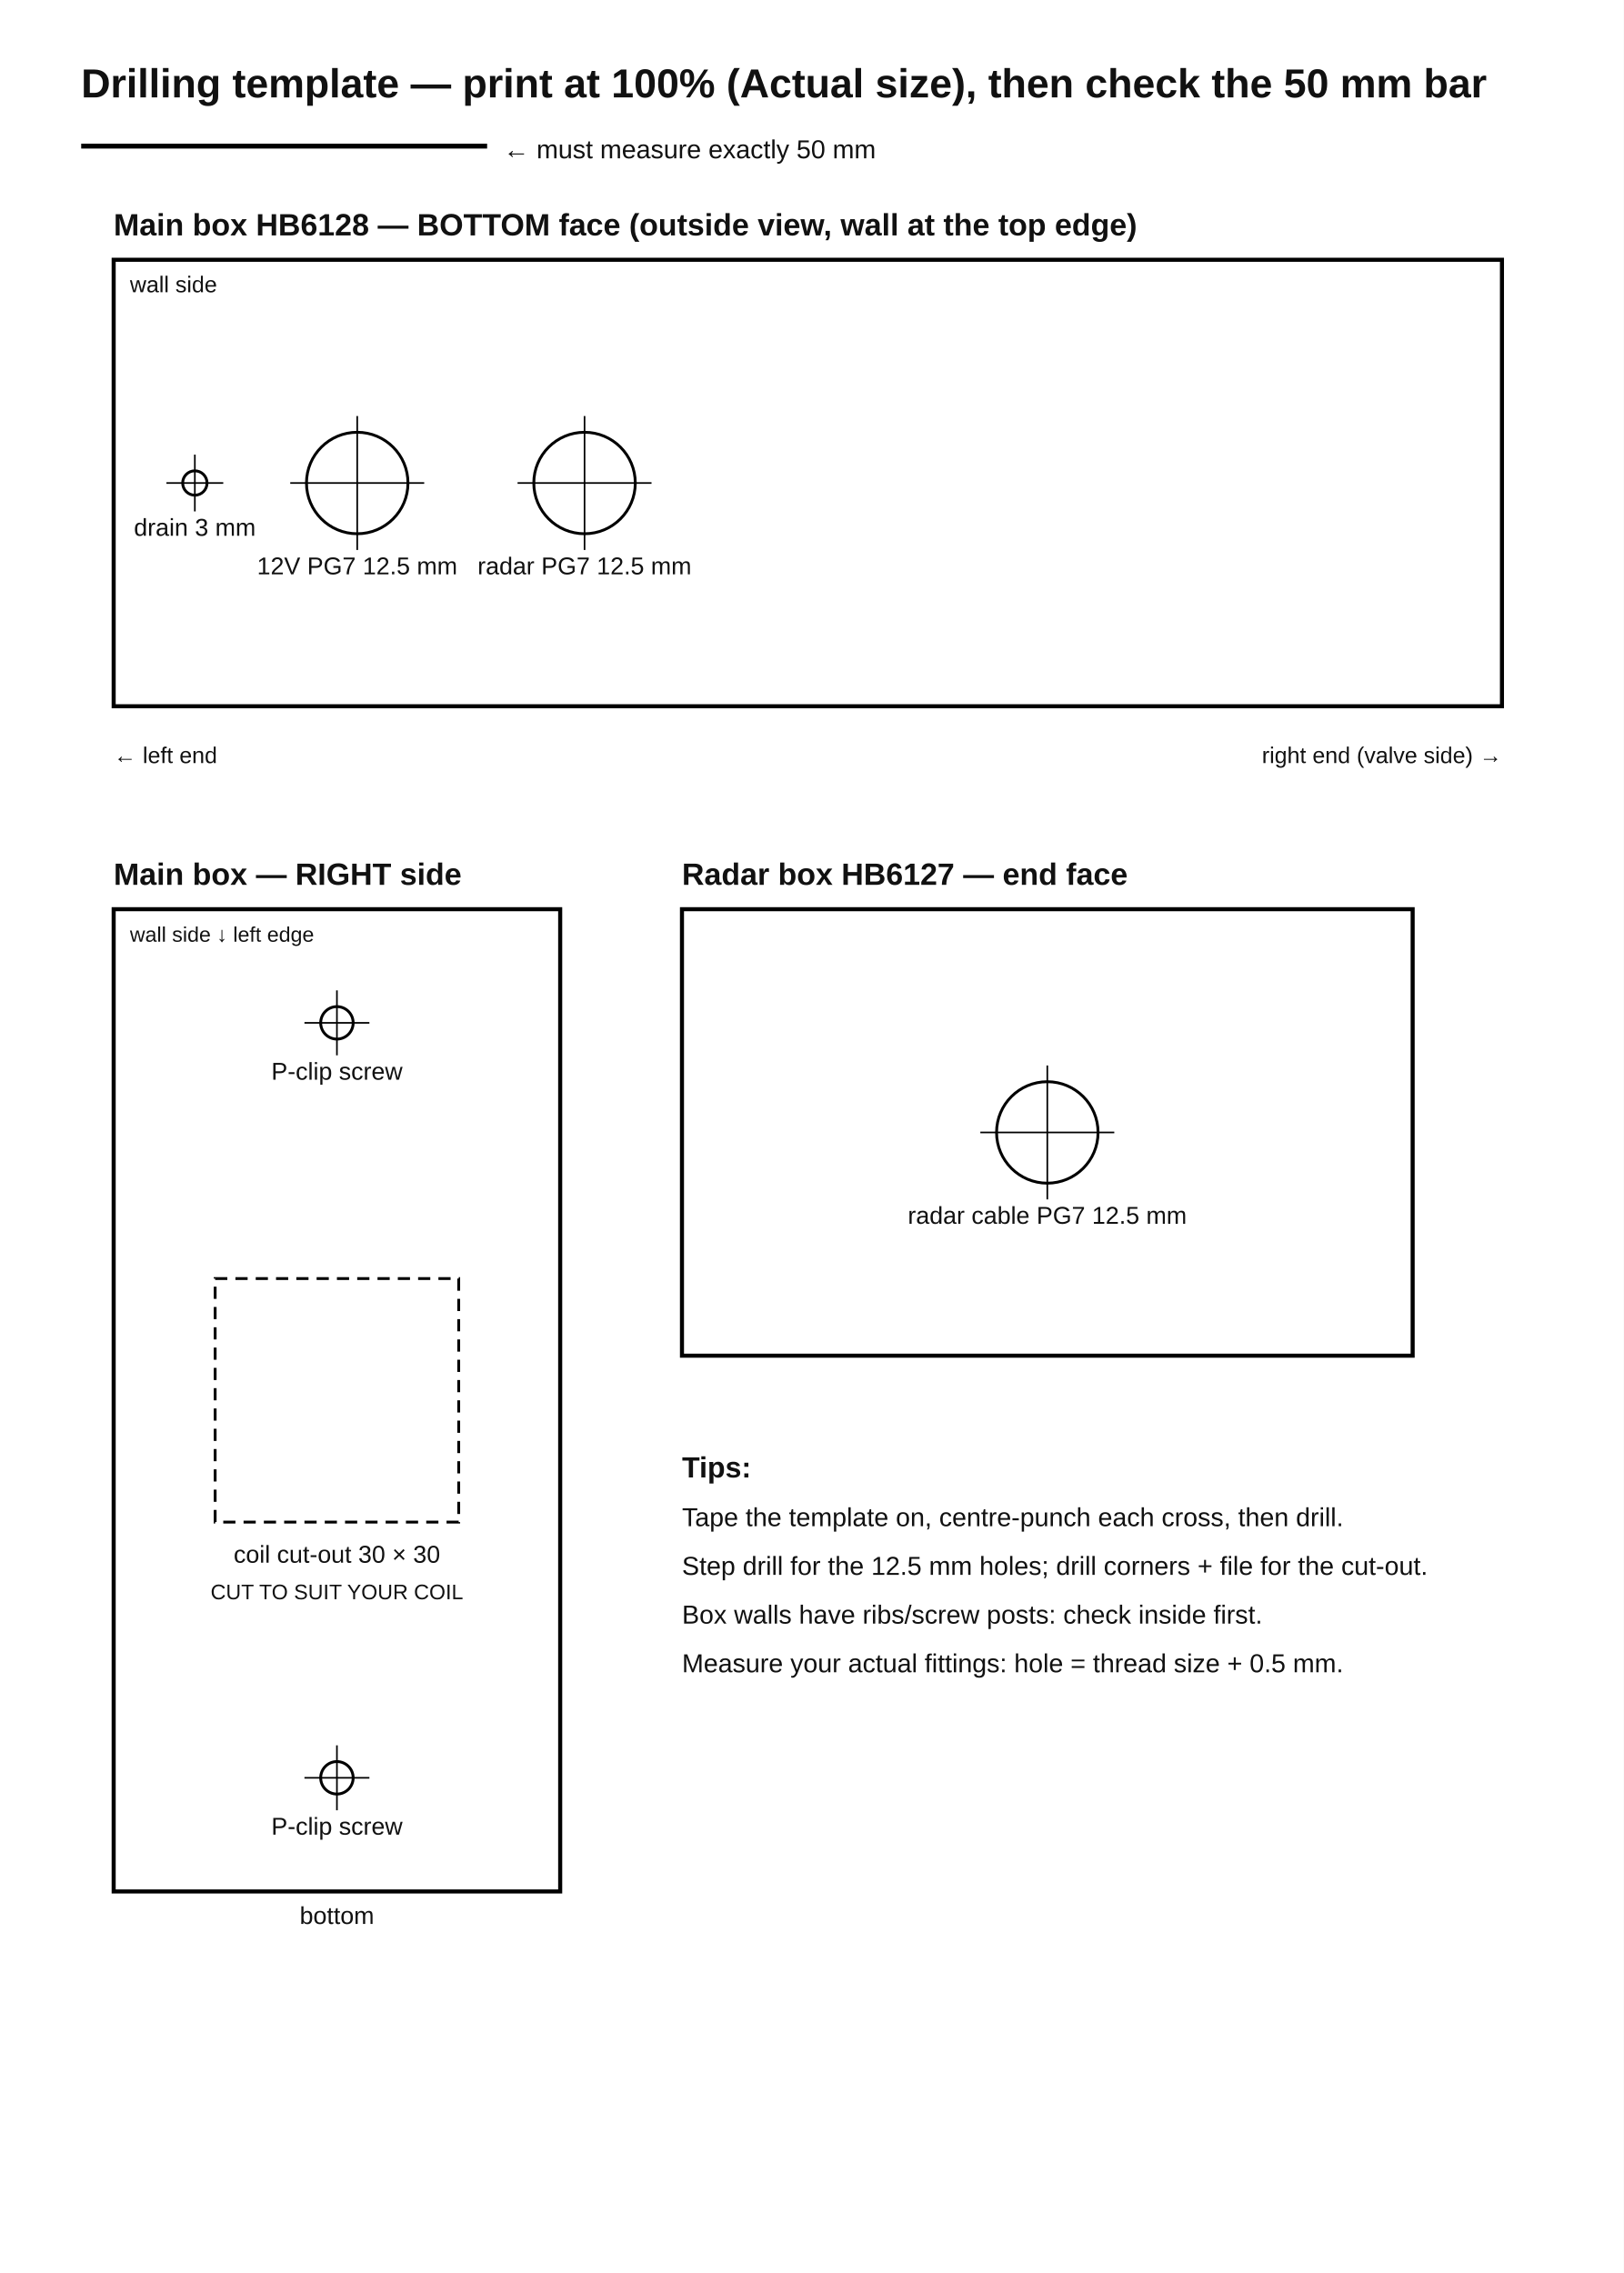
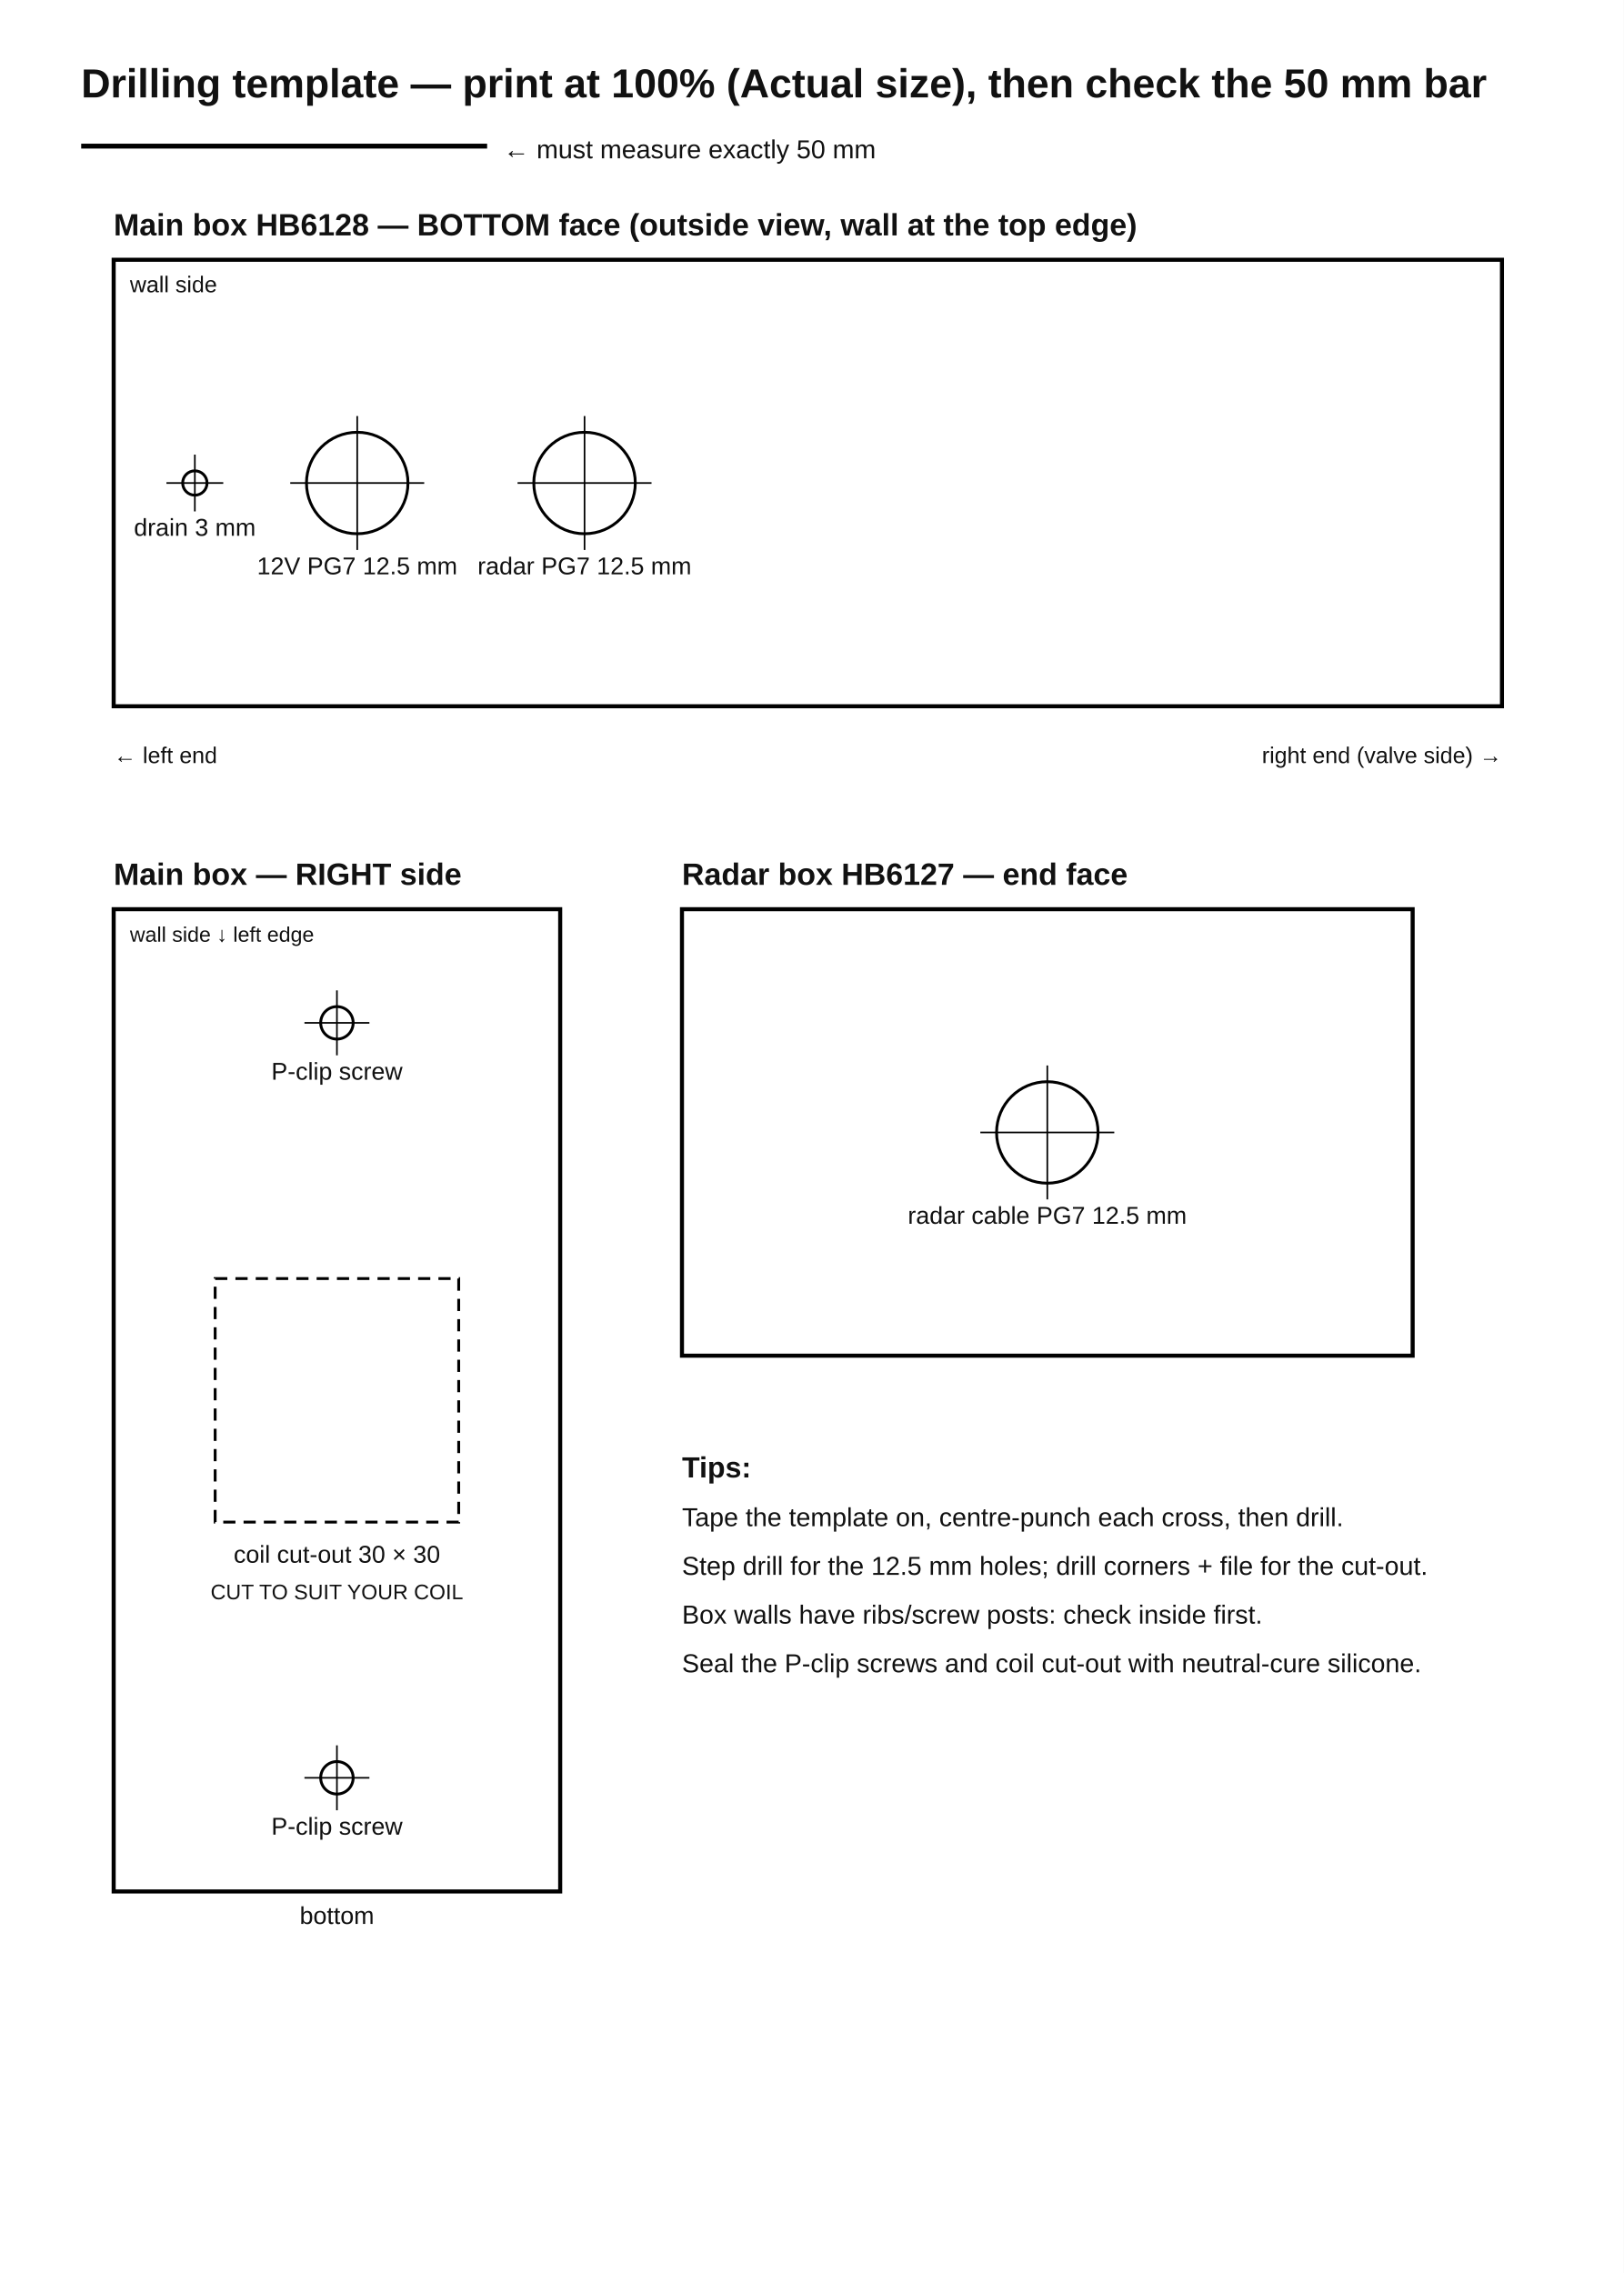
<svg xmlns="http://www.w3.org/2000/svg" viewBox="0 0 200 280" width="200mm" height="280mm" font-family="Arial, Helvetica, sans-serif">
  <rect width="200" height="280" fill="#fff" />
  <text x="10" y="12" font-size="5" text-anchor="start" font-weight="bold" fill="#111">Drilling template — print at 100% (Actual size), then check the 50 mm bar</text>
  <line x1="10" y1="18" x2="60" y2="18" stroke="#000" stroke-width="0.6" />
  <text x="62" y="19.5" font-size="3.2" text-anchor="start" fill="#111">← must measure exactly 50 mm</text>
  <text x="14" y="29" font-size="3.8" text-anchor="start" font-weight="bold" fill="#111">Main box HB6128 — BOTTOM face (outside view, wall at the top edge)</text>
  <rect x="14" y="32" width="171" height="55" fill="none" stroke="#000" stroke-width="0.5" />
  <text x="16" y="36" font-size="2.8" text-anchor="start" fill="#111">wall side</text>
  <circle cx="24" cy="59.5" r="1.5" fill="none" stroke="#000" stroke-width="0.35" />
  <line x1="20.5" y1="59.5" x2="27.5" y2="59.5" stroke="#000" stroke-width="0.2" />
  <line x1="24" y1="56.0" x2="24" y2="63.0" stroke="#000" stroke-width="0.2" />
  <text x="24" y="66.0" font-size="3" text-anchor="middle" fill="#111">drain 3 mm</text>
  <circle cx="44" cy="59.5" r="6.25" fill="none" stroke="#000" stroke-width="0.35" />
  <line x1="35.75" y1="59.5" x2="52.25" y2="59.5" stroke="#000" stroke-width="0.2" />
  <line x1="44" y1="51.25" x2="44" y2="67.75" stroke="#000" stroke-width="0.2" />
  <text x="44" y="70.75" font-size="3" text-anchor="middle" fill="#111">12V PG7 12.5 mm</text>
  <circle cx="72" cy="59.5" r="6.25" fill="none" stroke="#000" stroke-width="0.35" />
  <line x1="63.75" y1="59.5" x2="80.25" y2="59.5" stroke="#000" stroke-width="0.2" />
  <line x1="72" y1="51.25" x2="72" y2="67.75" stroke="#000" stroke-width="0.2" />
  <text x="72" y="70.75" font-size="3" text-anchor="middle" fill="#111">radar PG7 12.5 mm</text>
  <text x="14" y="94" font-size="2.8" text-anchor="start" fill="#111">← left end</text>
  <text x="185" y="94" font-size="2.8" text-anchor="end" fill="#111">right end (valve side) →</text>
  <text x="14" y="109" font-size="3.8" text-anchor="start" font-weight="bold" fill="#111">Main box — RIGHT side</text>
  <rect x="14" y="112" width="55" height="121" fill="none" stroke="#000" stroke-width="0.5" />
  <text x="16" y="116" font-size="2.6" text-anchor="start" fill="#111">wall side ↓ left edge</text>
  <rect x="26.5" y="157.5" width="30" height="30" fill="none" stroke="#000" stroke-width="0.35" stroke-dasharray="1.5 1" />
  <text x="41.5" y="192.5" font-size="3" text-anchor="middle" fill="#111">coil cut-out 30 × 30</text>
  <text x="41.5" y="197.0" font-size="2.6" text-anchor="middle" fill="#111">CUT TO SUIT YOUR COIL</text>
  <circle cx="41.5" cy="126" r="2.0" fill="none" stroke="#000" stroke-width="0.35" />
  <line x1="37.5" y1="126" x2="45.5" y2="126" stroke="#000" stroke-width="0.2" />
  <line x1="41.5" y1="122.0" x2="41.5" y2="130.0" stroke="#000" stroke-width="0.2" />
  <text x="41.5" y="133.0" font-size="3" text-anchor="middle" fill="#111">P-clip screw</text>
  <circle cx="41.5" cy="219" r="2.0" fill="none" stroke="#000" stroke-width="0.35" />
  <line x1="37.5" y1="219" x2="45.5" y2="219" stroke="#000" stroke-width="0.2" />
  <line x1="41.5" y1="215.0" x2="41.5" y2="223.0" stroke="#000" stroke-width="0.2" />
  <text x="41.5" y="226.0" font-size="3" text-anchor="middle" fill="#111">P-clip screw</text>
  <text x="41.5" y="237" font-size="3" text-anchor="middle" fill="#111">bottom</text>
  <text x="84" y="109" font-size="3.8" text-anchor="start" font-weight="bold" fill="#111">Radar box HB6127 — end face</text>
  <rect x="84" y="112" width="90" height="55" fill="none" stroke="#000" stroke-width="0.5" />
  <circle cx="129" cy="139.5" r="6.25" fill="none" stroke="#000" stroke-width="0.35" />
  <line x1="120.75" y1="139.5" x2="137.25" y2="139.5" stroke="#000" stroke-width="0.2" />
  <line x1="129" y1="131.25" x2="129" y2="147.75" stroke="#000" stroke-width="0.2" />
  <text x="129" y="150.75" font-size="3" text-anchor="middle" fill="#111">radar cable PG7 12.5 mm</text>
  <text x="84" y="182" font-size="3.6" text-anchor="start" font-weight="bold" fill="#111">Tips:</text>
  <text x="84" y="188" font-size="3.2" text-anchor="start" fill="#111">Tape the template on, centre-punch each cross, then drill.</text>
  <text x="84" y="194" font-size="3.2" text-anchor="start" fill="#111">Step drill for the 12.5 mm holes; drill corners + file for the cut-out.</text>
  <text x="84" y="200" font-size="3.2" text-anchor="start" fill="#111">Box walls have ribs/screw posts: check inside first.</text>
-   <text x="84" y="206" font-size="3.2" text-anchor="start" fill="#111">Measure your actual fittings: hole = thread size + 0.5 mm.</text>
+   <text x="84" y="206" font-size="3.2" text-anchor="start" fill="#111">Seal the P-clip screws and coil cut-out with neutral-cure silicone.</text>
</svg>
